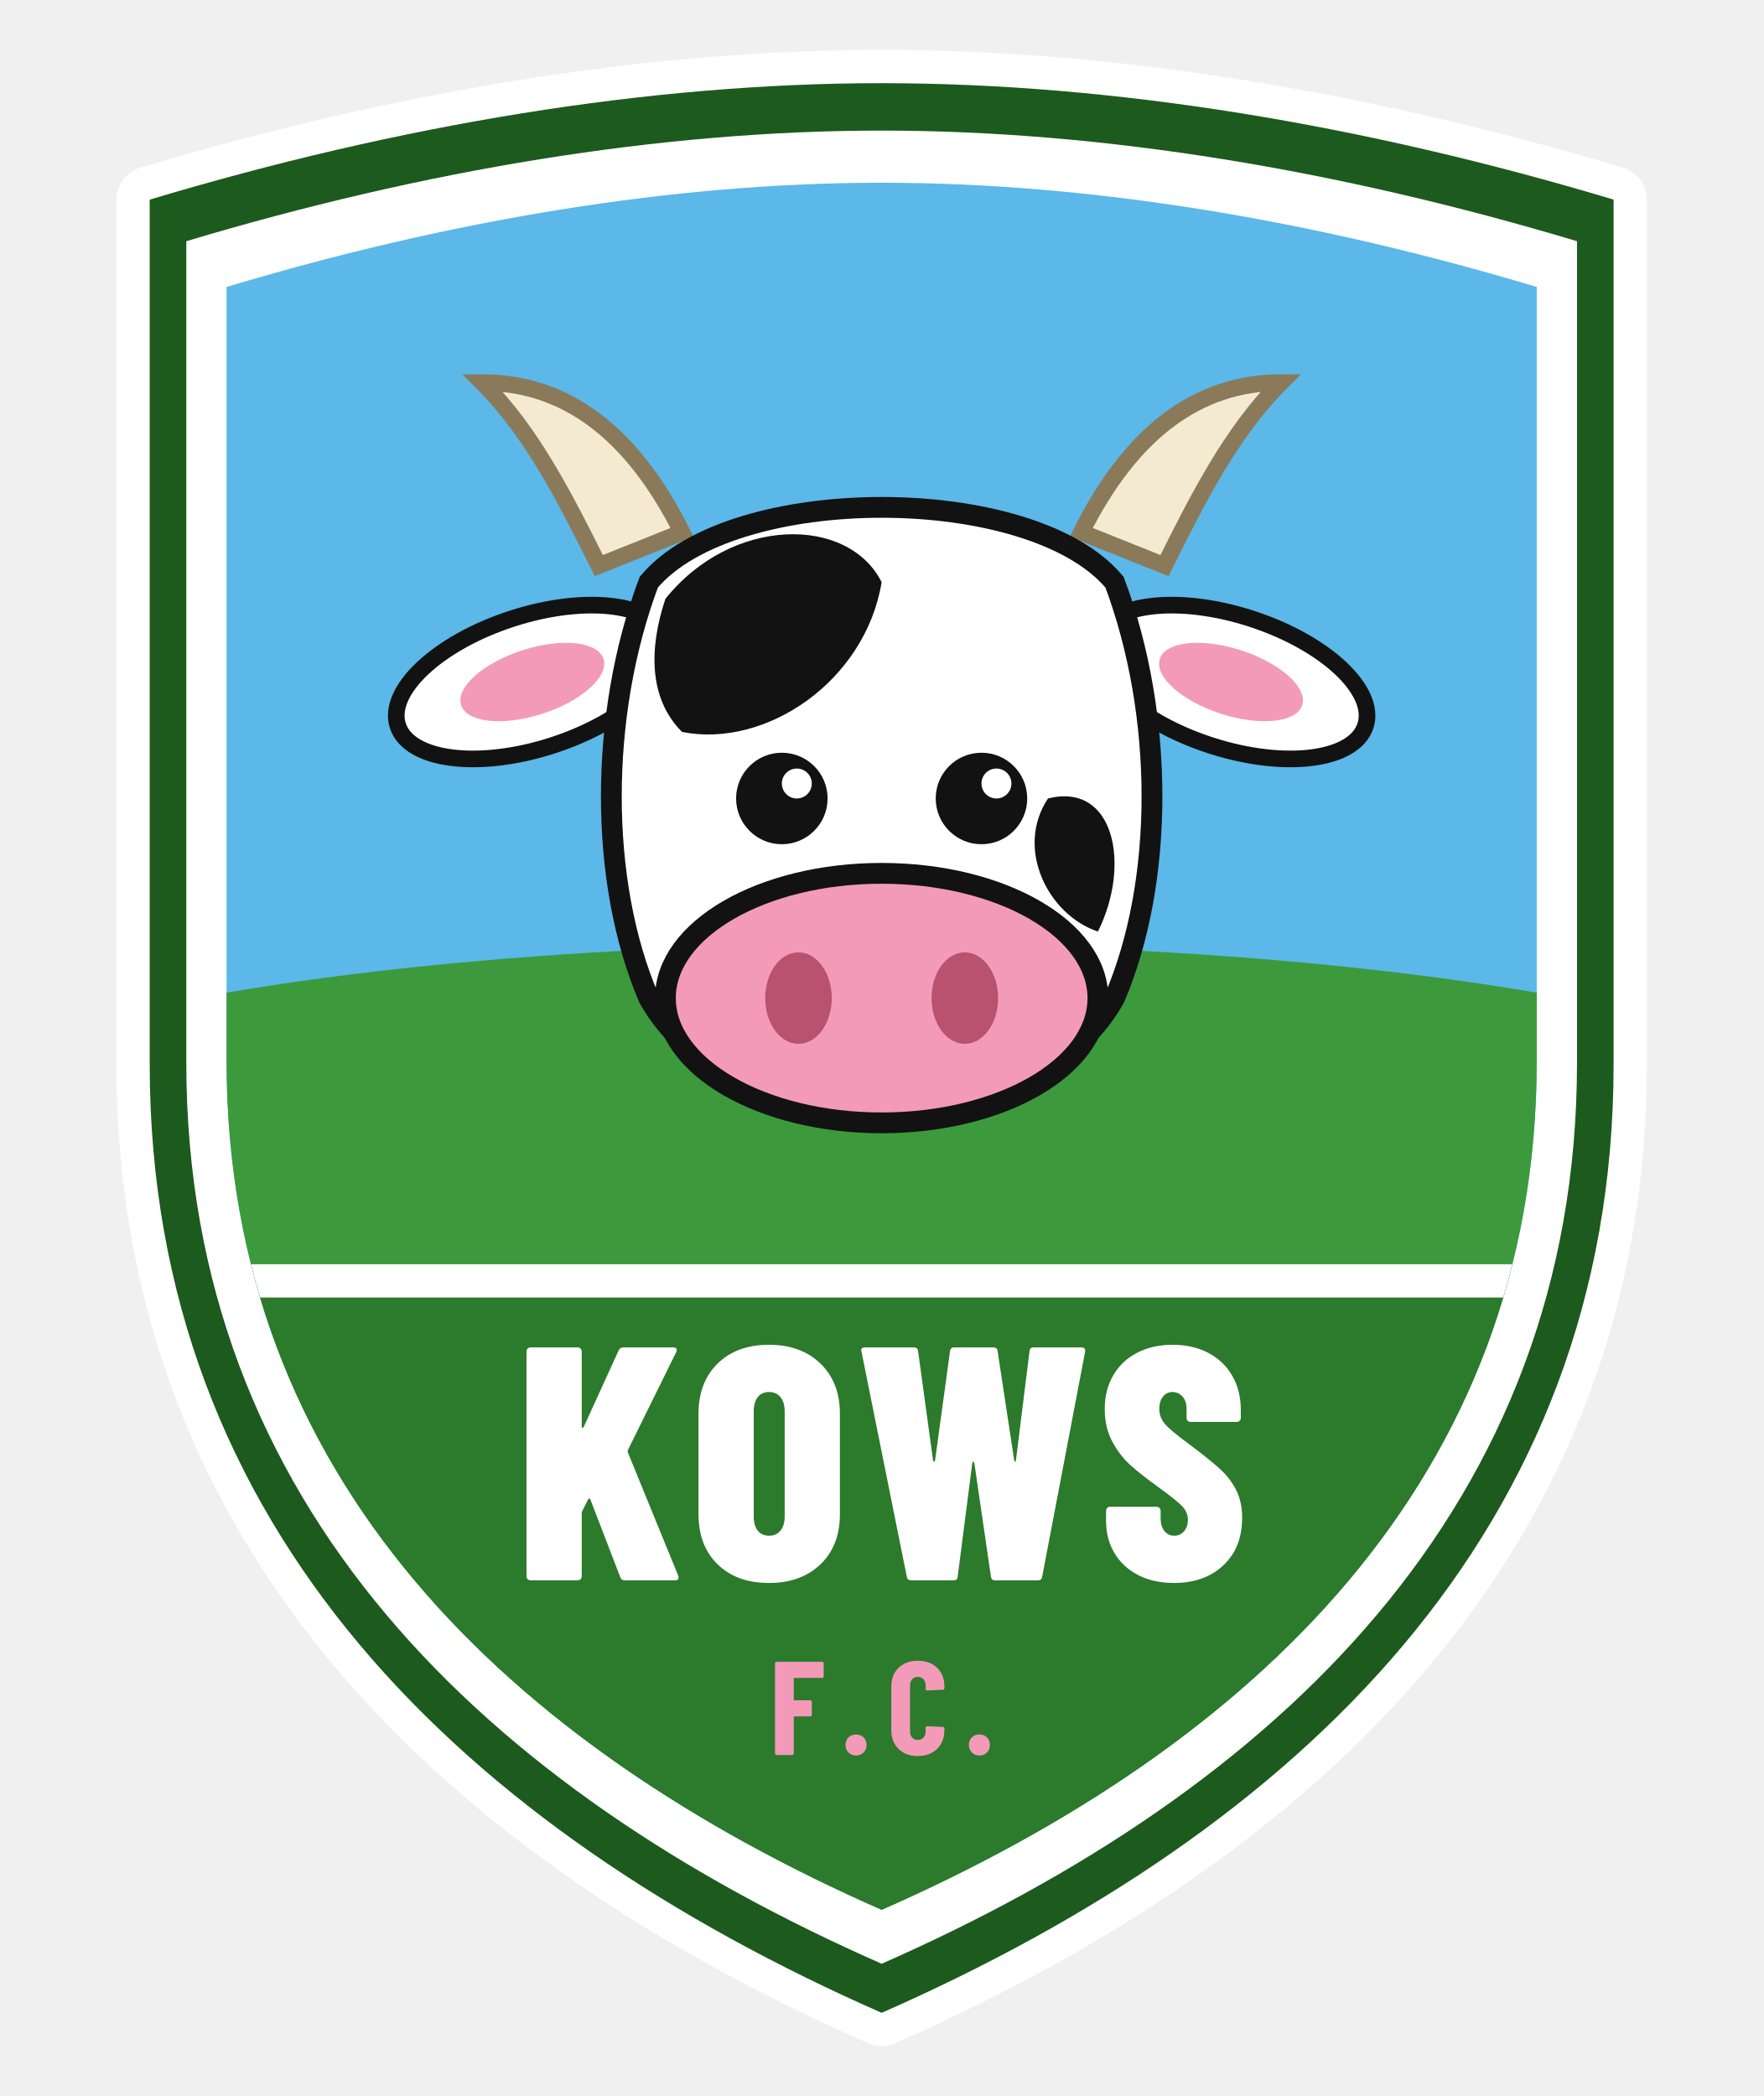
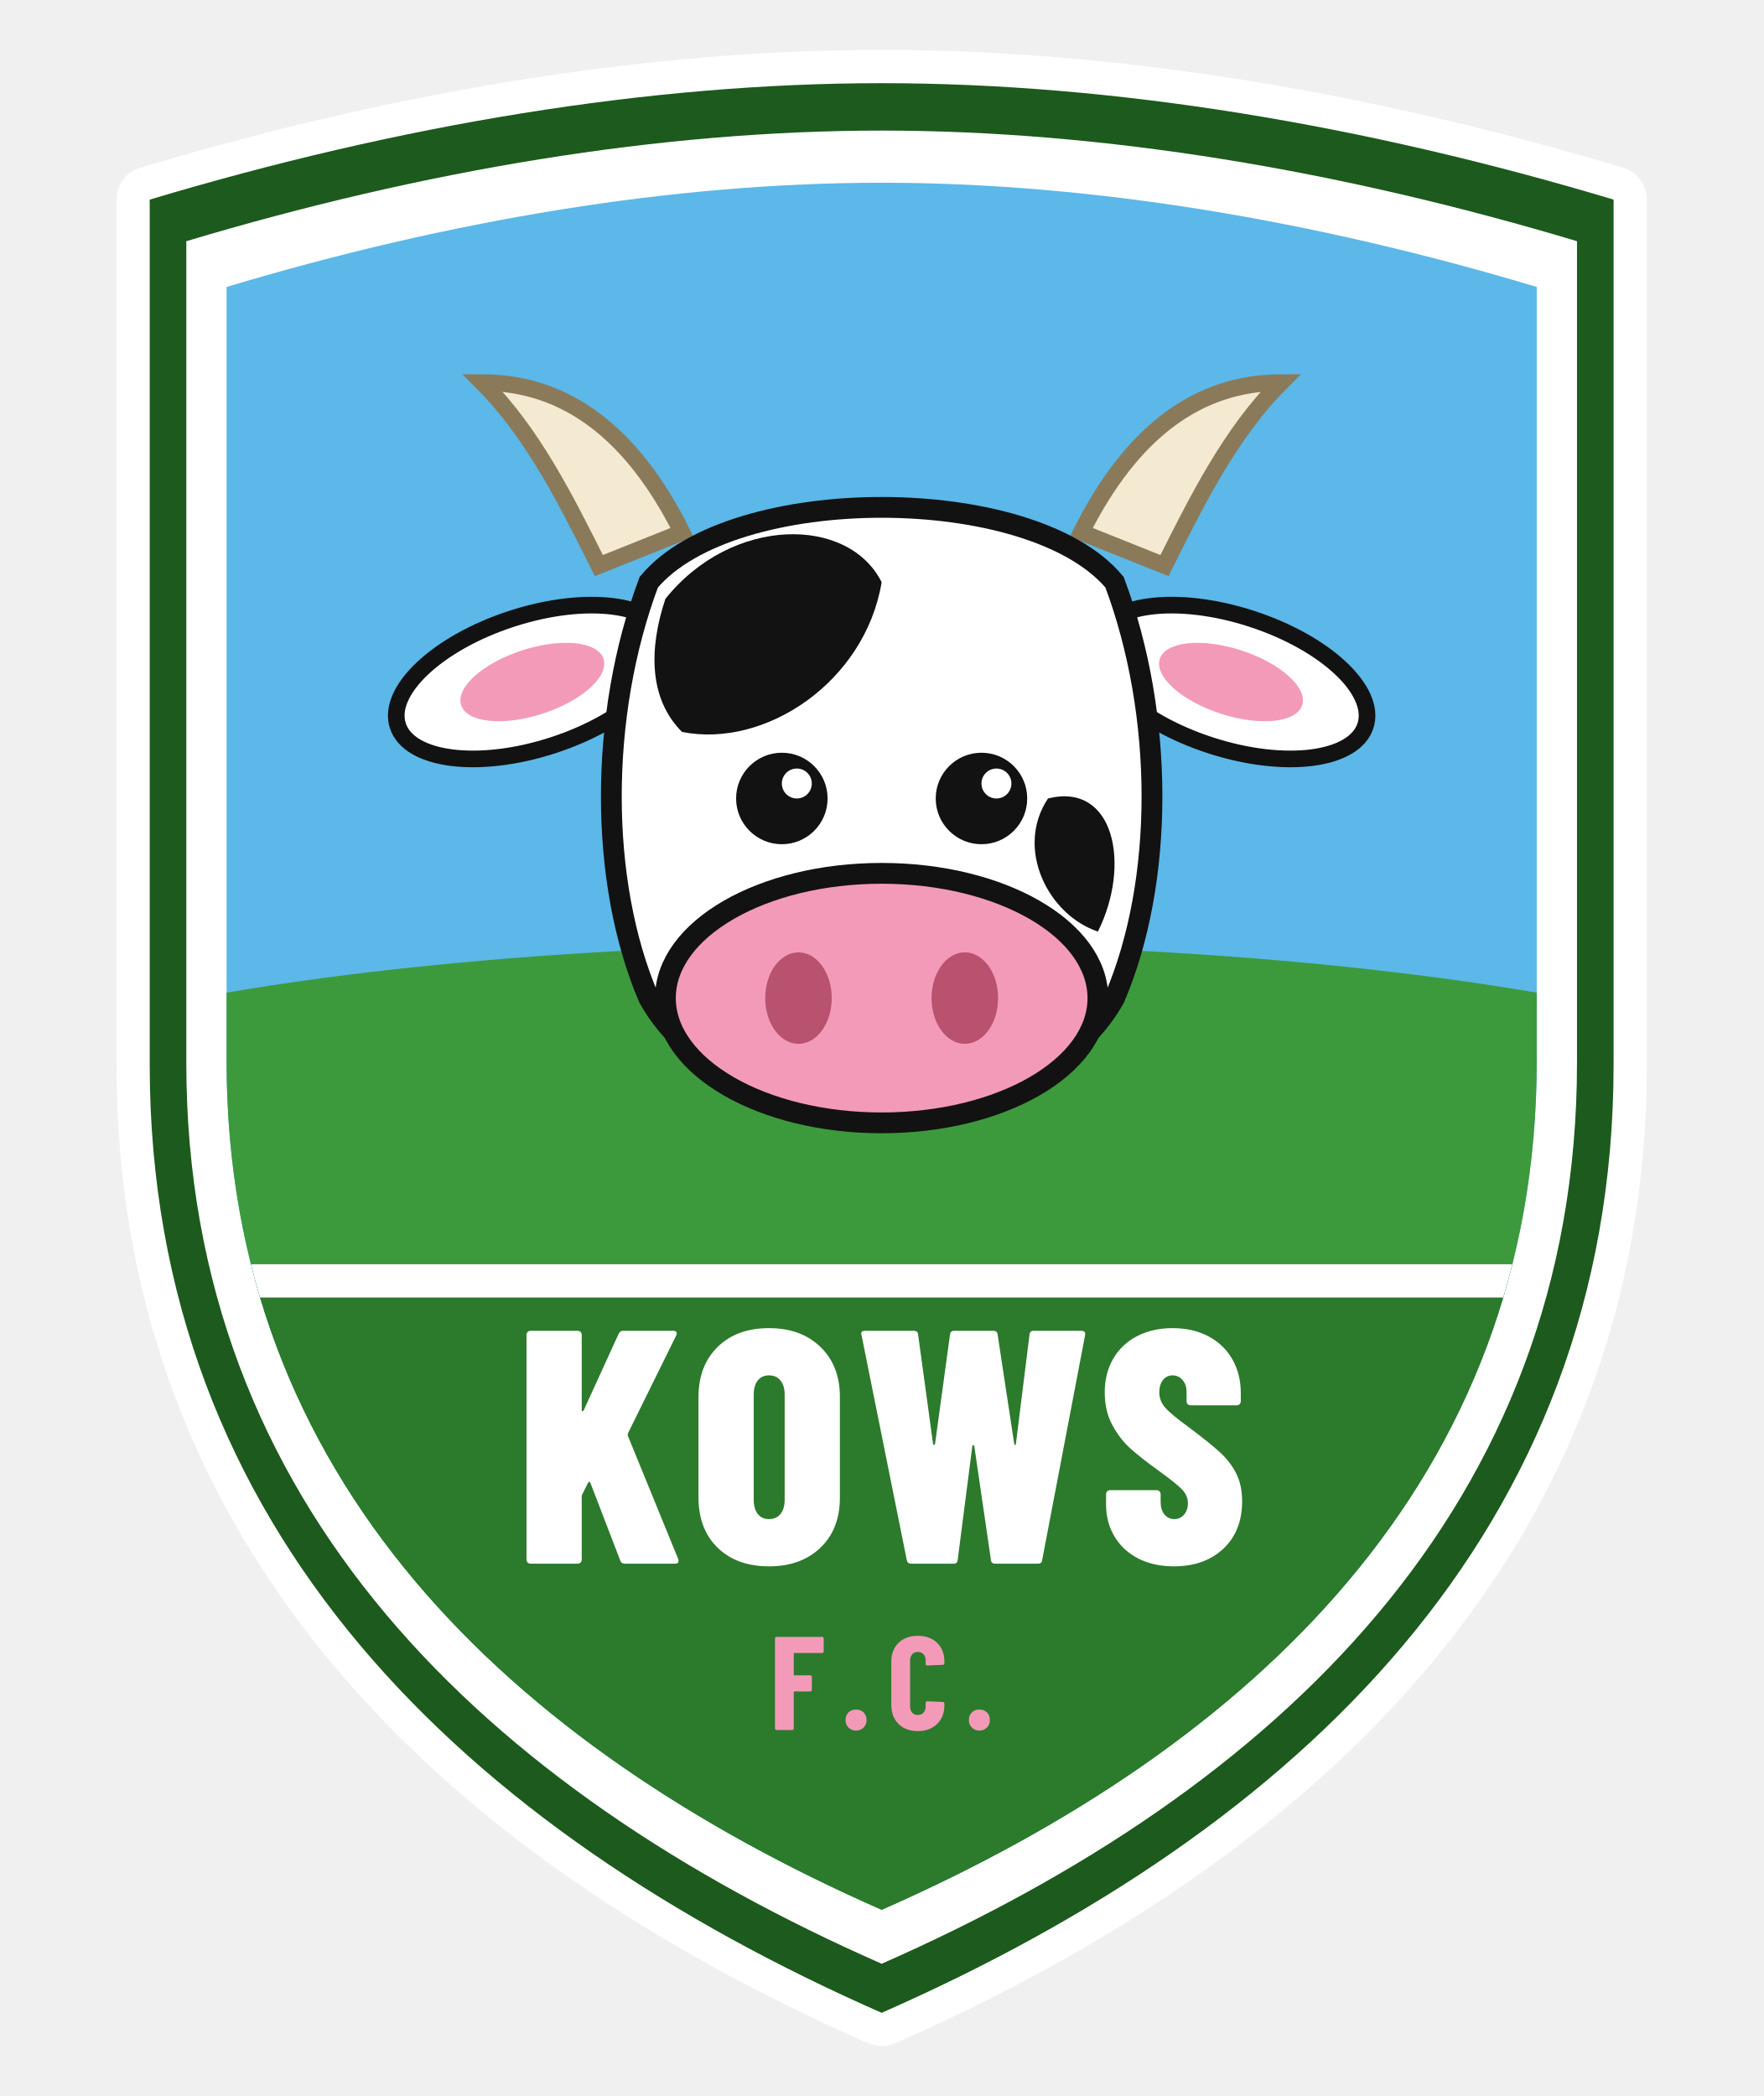
<svg xmlns="http://www.w3.org/2000/svg" viewBox="-6 -6 212 252" width="212" height="252" role="img" aria-labelledby="t">
  <defs>
    <clipPath id="field">
      <path d="M100 4 C128 4 158 9 188 18 L188 122 C188 178 150 214 100 236 C50 214 12 178 12 122 L12 18 C42 9 72 4 100 4 Z" transform="translate(10.50 12.39) scale(0.895)" />
    </clipPath>
  </defs>
  <path d="M100 4 C128 4 158 9 188 18 L188 122 C188 178 150 214 100 236 C50 214 12 178 12 122 L12 18 C42 9 72 4 100 4 Z" fill="#ffffff" stroke="#ffffff" stroke-width="8" stroke-linejoin="round" />
  <path d="M100 4 C128 4 158 9 188 18 L188 122 C188 178 150 214 100 236 C50 214 12 178 12 122 L12 18 C42 9 72 4 100 4 Z" fill="#1d5a1d" />
  <path d="M100 4 C128 4 158 9 188 18 L188 122 C188 178 150 214 100 236 C50 214 12 178 12 122 L12 18 C42 9 72 4 100 4 Z" transform="translate(5.00 5.90) scale(0.95)" fill="#ffffff" />
  <g clip-path="url(#field)">
    <rect width="200" height="240" fill="#5bb8e8" />
    <path d="M0 118 C50 104 150 104 200 118 L200 240 L0 240 Z" fill="#3c9a3c" />
    <path d="M76 58 C70 46 62 40 52 40 C58 46 62 54 66 62 Z" fill="#f4ead2" stroke="#8a7a5a" stroke-width="2" />
    <path d="M124 58 C130 46 138 40 148 40 C142 46 138 54 134 62 Z" fill="#f4ead2" stroke="#8a7a5a" stroke-width="2" />
    <ellipse cx="58" cy="76" rx="17" ry="8" fill="#ffffff" stroke="#121212" stroke-width="2" transform="rotate(-18 58 76)" />
    <ellipse cx="58" cy="76" rx="9" ry="4" fill="#f39ab9" transform="rotate(-18 58 76)" />
    <ellipse cx="142" cy="76" rx="17" ry="8" fill="#ffffff" stroke="#121212" stroke-width="2" transform="rotate(18 142 76)" />
    <ellipse cx="142" cy="76" rx="9" ry="4" fill="#f39ab9" transform="rotate(18 142 76)" />
    <path d="M72 64 C82 52 118 52 128 64 C134 80 134 100 128 114 C118 132 82 132 72 114 C66 100 66 80 72 64 Z" fill="#ffffff" stroke="#121212" stroke-width="2.5" />
    <path d="M74 66 C82 56 96 56 100 64 C98 76 86 84 76 82 C72 78 72 72 74 66 Z" fill="#121212" />
    <path d="M120 90 C128 88 130 98 126 106 C120 104 116 96 120 90 Z" fill="#121212" />
    <circle cx="88" cy="90" r="5.5" fill="#121212" />
    <circle cx="89.8" cy="88.2" r="1.8" fill="#ffffff" />
    <circle cx="112" cy="90" r="5.5" fill="#121212" />
    <circle cx="113.8" cy="88.2" r="1.8" fill="#ffffff" />
    <ellipse cx="100" cy="114" rx="26" ry="15" fill="#f39ab9" stroke="#121212" stroke-width="2.5" />
    <ellipse cx="90" cy="114" rx="4" ry="5.5" fill="#b8526f" />
    <ellipse cx="110" cy="114" rx="4" ry="5.5" fill="#b8526f" />
    <path d="M0 146 L200 146 L200 240 L0 240 Z" fill="#2c7a2c" />
    <rect x="0" y="146" width="200" height="4" fill="#ffffff" />
-     <path d="M57.3 183.52V156.48Q57.3 156.28 57.44 156.14Q57.58 156.0 57.78 156.0H63.46Q63.66 156.0 63.8 156.14Q63.94 156.28 63.94 156.48V165.52Q63.94 165.68 64.02 165.68Q64.1 165.68 64.18 165.56L68.38 156.36Q68.54 156.0 68.94 156.0H74.94Q75.22 156.0 75.32 156.14Q75.42 156.28 75.3 156.56L69.5 168.32Q69.46 168.48 69.46 168.56L75.54 183.44Q75.58 183.52 75.58 183.68Q75.58 184.0 75.18 184.0H69.14Q68.7 184.0 68.58 183.64L64.98 174.28Q64.94 174.16 64.86 174.16Q64.78 174.16 64.7 174.28L63.98 175.72Q63.94 175.8 63.94 175.96V183.52Q63.94 183.72 63.8 183.86Q63.66 184.0 63.46 184.0H57.78Q57.58 184.0 57.44 183.86Q57.3 183.72 57.3 183.52Z M77.98 176.04V163.96Q77.98 160.2 80.28 157.94Q82.58 155.68 86.46 155.68Q90.3 155.68 92.64 157.94Q94.98 160.2 94.98 163.96V176.04Q94.98 179.84 92.64 182.08Q90.3 184.32 86.46 184.32Q82.58 184.32 80.28 182.08Q77.98 179.84 77.98 176.04ZM88.34 176.32V163.68Q88.34 162.6 87.84 161.98Q87.34 161.36 86.46 161.36Q85.58 161.36 85.1 161.98Q84.62 162.6 84.62 163.68V176.32Q84.62 177.4 85.1 178.02Q85.58 178.64 86.46 178.64Q87.34 178.64 87.84 178.02Q88.34 177.4 88.34 176.32Z M103.02 183.56 97.58 156.52 97.54 156.36Q97.54 156.0 97.98 156.0H103.86Q104.34 156.0 104.38 156.44L106.18 169.6Q106.22 169.72 106.3 169.72Q106.38 169.72 106.42 169.6L108.22 156.44Q108.26 156.0 108.74 156.0H113.42Q113.9 156.0 113.94 156.44L115.94 169.6Q115.98 169.72 116.06 169.72Q116.14 169.72 116.14 169.6L117.78 156.44Q117.82 156.0 118.26 156.0H124.02Q124.54 156.0 124.46 156.52L119.3 183.56Q119.26 184.0 118.78 184.0H113.66Q113.18 184.0 113.14 183.56L111.14 169.88Q111.1 169.76 111.0 169.76Q110.9 169.76 110.9 169.88L109.14 183.56Q109.1 184.0 108.66 184.0H103.54Q103.1 184.0 103.02 183.56Z M126.98 176.88V175.64Q126.98 175.44 127.12 175.3Q127.26 175.16 127.46 175.16H133.06Q133.26 175.16 133.4 175.3Q133.54 175.44 133.54 175.64V176.56Q133.54 177.52 134.0 178.08Q134.46 178.64 135.18 178.64Q135.9 178.64 136.36 178.1Q136.82 177.56 136.82 176.72Q136.82 175.8 136.1 175.06Q135.38 174.32 133.22 172.76Q131.22 171.32 129.94 170.18Q128.66 169.04 127.74 167.34Q126.82 165.64 126.82 163.4Q126.82 161.12 127.84 159.36Q128.86 157.6 130.72 156.64Q132.58 155.68 134.98 155.68Q137.42 155.68 139.28 156.66Q141.14 157.64 142.16 159.42Q143.18 161.2 143.18 163.52V164.48Q143.18 164.68 143.04 164.82Q142.9 164.96 142.7 164.96H137.14Q136.94 164.96 136.8 164.82Q136.66 164.68 136.66 164.48V163.36Q136.66 162.48 136.18 161.92Q135.7 161.36 134.98 161.36Q134.26 161.36 133.82 161.92Q133.38 162.48 133.38 163.4Q133.38 164.4 134.06 165.2Q134.74 166.0 136.82 167.52Q139.34 169.4 140.62 170.56Q141.9 171.72 142.62 173.14Q143.34 174.56 143.34 176.48Q143.34 180.08 141.08 182.2Q138.82 184.32 135.14 184.32Q132.7 184.32 130.86 183.38Q129.02 182.44 128.0 180.74Q126.98 179.04 126.98 176.88Z" fill="#ffffff" />
-     <path d="M92.84 195.736H89.512Q89.432 195.736 89.432 195.816V198.344Q89.432 198.424 89.512 198.424H91.416Q91.496 198.424 91.552 198.48Q91.608 198.536 91.608 198.616V200.168Q91.608 200.248 91.552 200.304Q91.496 200.36 91.416 200.36H89.512Q89.432 200.36 89.432 200.44V204.808Q89.432 204.888 89.376 204.944Q89.32 205.0 89.24 205.0H87.368Q87.288 205.0 87.232 204.944Q87.176 204.888 87.176 204.808V193.992Q87.176 193.912 87.232 193.856Q87.288 193.8 87.368 193.8H92.84Q92.92 193.8 92.976 193.856Q93.032 193.912 93.032 193.992V195.544Q93.032 195.624 92.976 195.68Q92.92 195.736 92.84 195.736Z M95.656 203.8Q95.656 203.24 96.008 202.888Q96.36 202.536 96.92 202.536Q97.48 202.536 97.832 202.888Q98.184 203.24 98.184 203.8Q98.184 204.344 97.824 204.704Q97.464 205.064 96.92 205.064Q96.376 205.064 96.016 204.704Q95.656 204.344 95.656 203.8Z M101.16 201.976V196.792Q101.16 195.368 102.032 194.52Q102.904 193.672 104.344 193.672Q105.8 193.672 106.672 194.52Q107.544 195.368 107.544 196.792V196.968Q107.544 197.048 107.488 197.104Q107.432 197.16 107.352 197.16L105.48 197.24Q105.288 197.24 105.288 197.064V196.648Q105.288 196.184 105.032 195.896Q104.776 195.608 104.344 195.608Q103.928 195.608 103.672 195.896Q103.416 196.184 103.416 196.648V202.168Q103.416 202.632 103.672 202.912Q103.928 203.192 104.344 203.192Q104.776 203.192 105.032 202.912Q105.288 202.632 105.288 202.168V201.736Q105.288 201.656 105.344 201.6Q105.4 201.544 105.48 201.544L107.352 201.624Q107.432 201.624 107.488 201.68Q107.544 201.736 107.544 201.816V201.976Q107.544 203.416 106.664 204.272Q105.784 205.128 104.344 205.128Q102.904 205.128 102.032 204.272Q101.16 203.416 101.16 201.976Z M110.488 203.8Q110.488 203.24 110.84 202.888Q111.192 202.536 111.752 202.536Q112.312 202.536 112.664 202.888Q113.016 203.24 113.016 203.8Q113.016 204.344 112.656 204.704Q112.296 205.064 111.752 205.064Q111.208 205.064 110.848 204.704Q110.488 204.344 110.488 203.8Z" fill="#f39ab9" />
+     <path d="M57.3 181.52V154.48Q57.3 154.28 57.44 154.14Q57.58 154.0 57.78 154.0H63.46Q63.66 154.0 63.8 154.14Q63.94 154.28 63.94 154.48V163.52Q63.94 163.68 64.02 163.68Q64.1 163.68 64.18 163.56L68.38 154.36Q68.54 154.0 68.94 154.0H74.94Q75.22 154.0 75.32 154.14Q75.42 154.28 75.3 154.56L69.5 166.32Q69.46 166.48 69.46 166.56L75.54 181.44Q75.58 181.52 75.58 181.68Q75.58 182.0 75.18 182.0H69.14Q68.7 182.0 68.58 181.64L64.98 172.28Q64.94 172.16 64.86 172.16Q64.78 172.16 64.7 172.28L63.98 173.72Q63.94 173.8 63.94 173.96V181.52Q63.94 181.72 63.8 181.86Q63.66 182.0 63.46 182.0H57.78Q57.58 182.0 57.44 181.86Q57.3 181.72 57.3 181.52Z M77.98 174.04V161.96Q77.98 158.2 80.28 155.94Q82.58 153.68 86.46 153.68Q90.3 153.68 92.64 155.94Q94.98 158.2 94.98 161.96V174.04Q94.98 177.84 92.64 180.08Q90.3 182.32 86.46 182.32Q82.58 182.32 80.28 180.08Q77.98 177.84 77.98 174.04ZM88.34 174.32V161.68Q88.34 160.6 87.84 159.98Q87.34 159.36 86.46 159.36Q85.58 159.36 85.1 159.98Q84.62 160.6 84.62 161.68V174.32Q84.62 175.4 85.1 176.02Q85.58 176.64 86.46 176.64Q87.34 176.64 87.84 176.02Q88.34 175.4 88.34 174.32Z M103.02 181.56 97.58 154.52 97.54 154.36Q97.54 154.0 97.98 154.0H103.86Q104.34 154.0 104.38 154.44L106.18 167.6Q106.22 167.72 106.3 167.72Q106.38 167.72 106.42 167.6L108.22 154.44Q108.26 154.0 108.74 154.0H113.42Q113.9 154.0 113.94 154.44L115.94 167.6Q115.98 167.72 116.06 167.72Q116.14 167.72 116.14 167.6L117.78 154.44Q117.82 154.0 118.26 154.0H124.02Q124.54 154.0 124.46 154.52L119.3 181.56Q119.26 182.0 118.78 182.0H113.66Q113.18 182.0 113.14 181.56L111.14 167.88Q111.1 167.76 111.0 167.76Q110.9 167.76 110.9 167.88L109.14 181.56Q109.1 182.0 108.66 182.0H103.54Q103.1 182.0 103.02 181.56Z M126.98 174.88V173.64Q126.98 173.44 127.12 173.3Q127.26 173.16 127.46 173.16H133.06Q133.26 173.16 133.4 173.3Q133.54 173.44 133.54 173.64V174.56Q133.54 175.52 134.0 176.08Q134.46 176.64 135.18 176.64Q135.9 176.64 136.36 176.1Q136.82 175.56 136.82 174.72Q136.82 173.8 136.1 173.06Q135.38 172.32 133.22 170.76Q131.22 169.32 129.94 168.18Q128.66 167.04 127.74 165.34Q126.82 163.64 126.82 161.4Q126.82 159.12 127.84 157.36Q128.86 155.6 130.72 154.64Q132.58 153.68 134.98 153.68Q137.42 153.68 139.28 154.66Q141.14 155.64 142.16 157.42Q143.18 159.2 143.18 161.52V162.48Q143.18 162.68 143.04 162.82Q142.9 162.96 142.7 162.96H137.14Q136.94 162.96 136.8 162.82Q136.66 162.68 136.66 162.48V161.36Q136.66 160.48 136.18 159.92Q135.7 159.36 134.98 159.36Q134.26 159.36 133.82 159.92Q133.38 160.48 133.38 161.4Q133.38 162.4 134.06 163.2Q134.74 164.0 136.82 165.52Q139.34 167.4 140.62 168.56Q141.9 169.72 142.62 171.14Q143.34 172.56 143.34 174.48Q143.34 178.08 141.08 180.2Q138.82 182.32 135.14 182.32Q132.7 182.32 130.86 181.38Q129.02 180.44 128.0 178.74Q126.98 177.04 126.98 174.88Z" fill="#ffffff" />
+     <path d="M92.84 192.736H89.512Q89.432 192.736 89.432 192.816V195.344Q89.432 195.424 89.512 195.424H91.416Q91.496 195.424 91.552 195.48Q91.608 195.536 91.608 195.616V197.168Q91.608 197.248 91.552 197.304Q91.496 197.36 91.416 197.36H89.512Q89.432 197.36 89.432 197.44V201.808Q89.432 201.888 89.376 201.944Q89.32 202.0 89.24 202.0H87.368Q87.288 202.0 87.232 201.944Q87.176 201.888 87.176 201.808V190.992Q87.176 190.912 87.232 190.856Q87.288 190.8 87.368 190.8H92.84Q92.92 190.8 92.976 190.856Q93.032 190.912 93.032 190.992V192.544Q93.032 192.624 92.976 192.68Q92.92 192.736 92.84 192.736Z M95.656 200.8Q95.656 200.24 96.008 199.888Q96.36 199.536 96.92 199.536Q97.48 199.536 97.832 199.888Q98.184 200.24 98.184 200.8Q98.184 201.344 97.824 201.704Q97.464 202.064 96.92 202.064Q96.376 202.064 96.016 201.704Q95.656 201.344 95.656 200.8Z M101.16 198.976V193.792Q101.16 192.368 102.032 191.52Q102.904 190.672 104.344 190.672Q105.8 190.672 106.672 191.52Q107.544 192.368 107.544 193.792V193.968Q107.544 194.048 107.488 194.104Q107.432 194.16 107.352 194.16L105.48 194.24Q105.288 194.24 105.288 194.064V193.648Q105.288 193.184 105.032 192.896Q104.776 192.608 104.344 192.608Q103.928 192.608 103.672 192.896Q103.416 193.184 103.416 193.648V199.168Q103.416 199.632 103.672 199.912Q103.928 200.192 104.344 200.192Q104.776 200.192 105.032 199.912Q105.288 199.632 105.288 199.168V198.736Q105.288 198.656 105.344 198.6Q105.4 198.544 105.48 198.544L107.352 198.624Q107.432 198.624 107.488 198.68Q107.544 198.736 107.544 198.816V198.976Q107.544 200.416 106.664 201.272Q105.784 202.128 104.344 202.128Q102.904 202.128 102.032 201.272Q101.16 200.416 101.16 198.976Z M110.488 200.8Q110.488 200.24 110.84 199.888Q111.192 199.536 111.752 199.536Q112.312 199.536 112.664 199.888Q113.016 200.24 113.016 200.8Q113.016 201.344 112.656 201.704Q112.296 202.064 111.752 202.064Q111.208 202.064 110.848 201.704Q110.488 201.344 110.488 200.8Z" fill="#f39ab9" />
  </g>
</svg>
